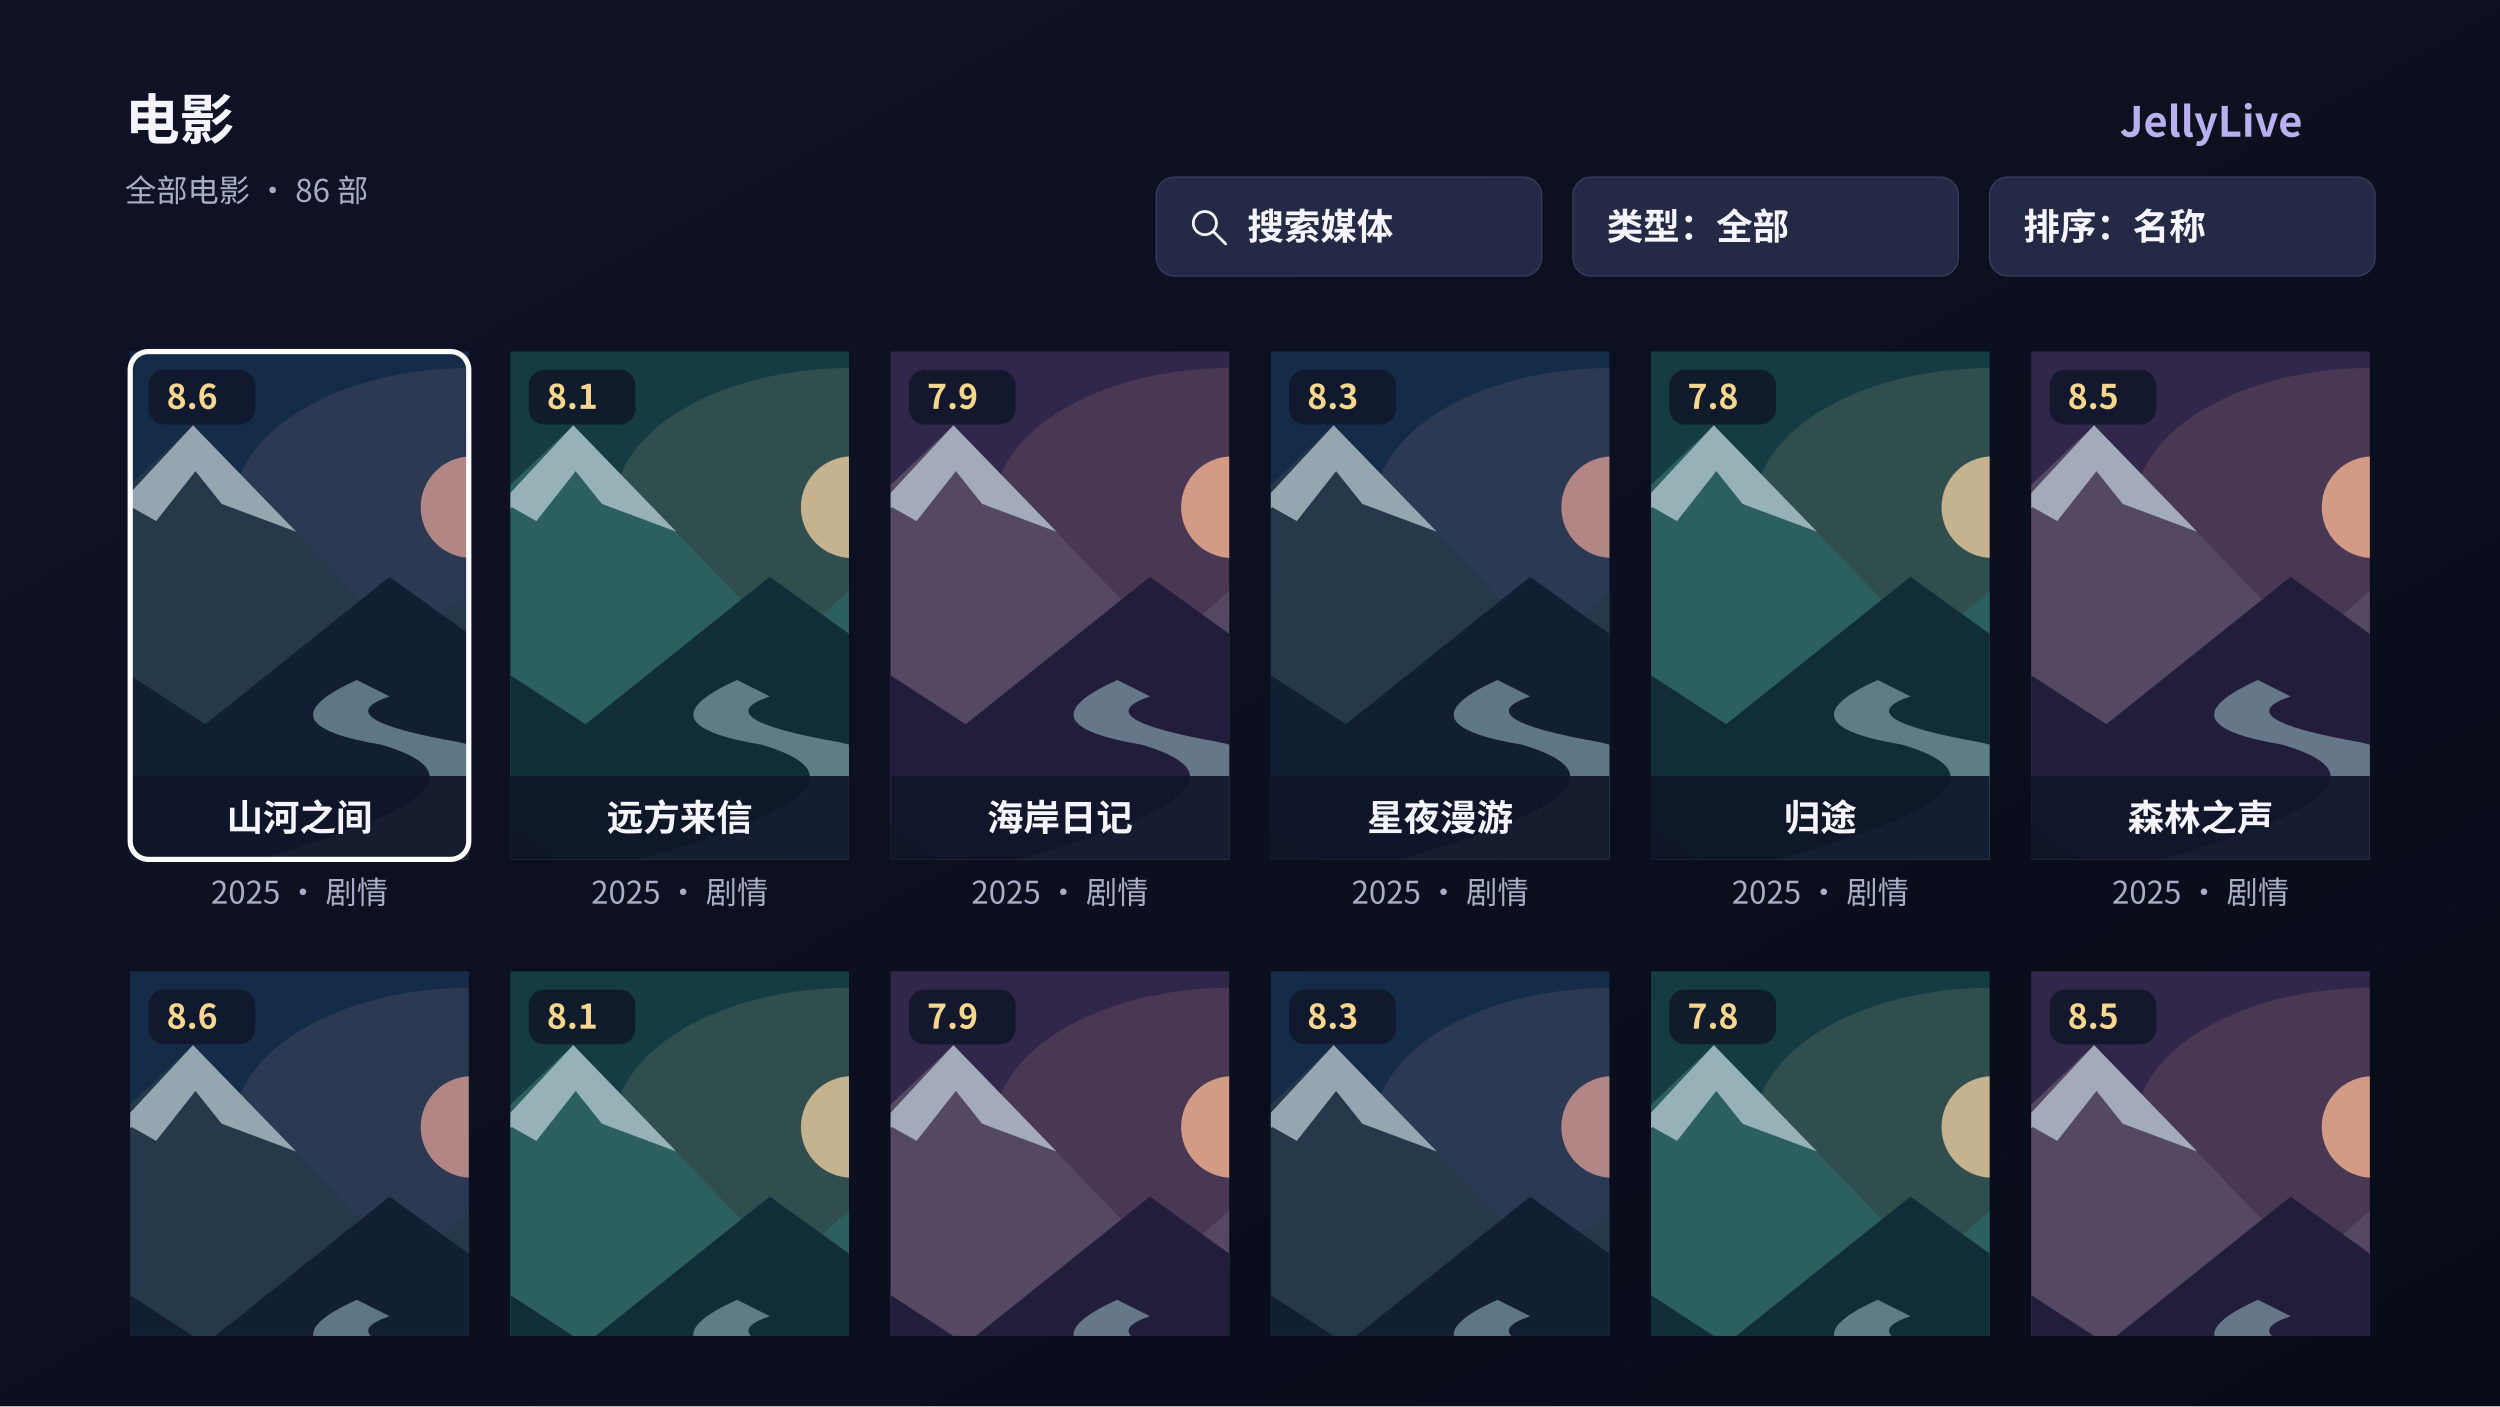
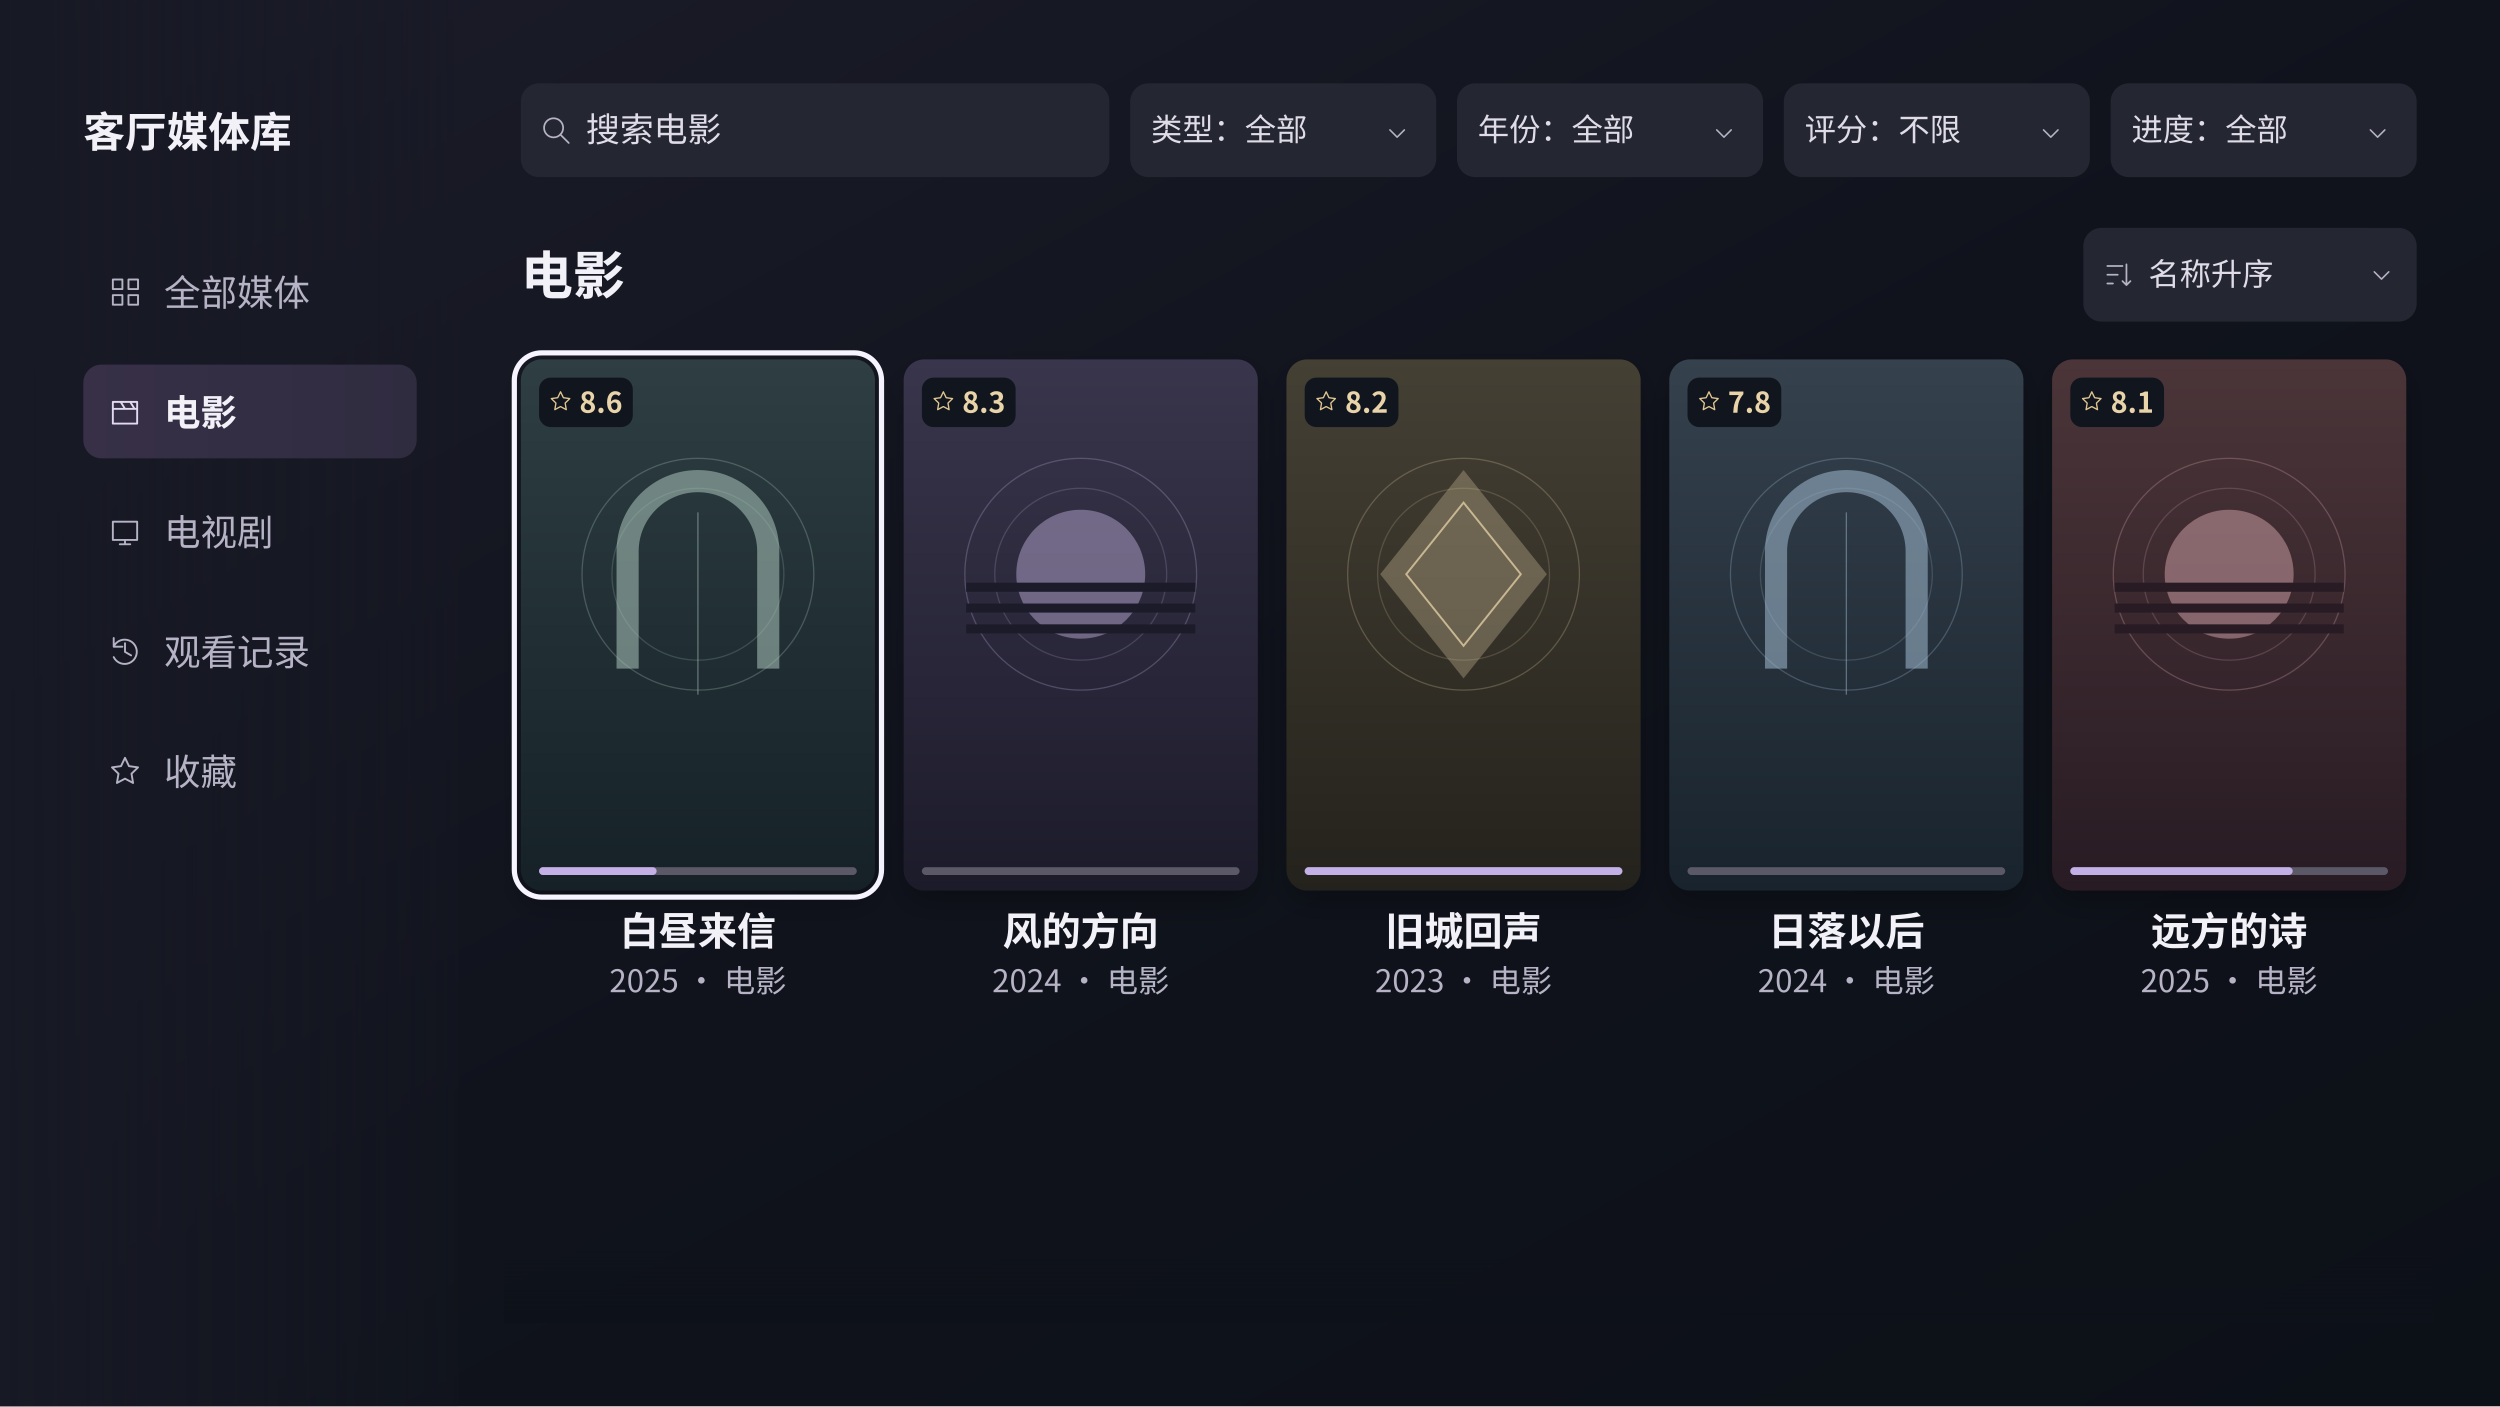
- <svg xmlns="http://www.w3.org/2000/svg" width="1920" height="1080" viewBox="0 0 1920 1080" role="img" aria-labelledby="title desc">
+ <svg xmlns="http://www.w3.org/2000/svg" width="3840" height="2160" viewBox="0 0 3840 2160" role="img" aria-labelledby="title desc">
  <defs>
-     <linearGradient id="bg" x2="1" y2="1">
-       <stop stop-color="#101326" />
-       <stop offset="1" stop-color="#080c18" />
-     </linearGradient>
-     <linearGradient id="purple" x2="1" y2="1">
-       <stop stop-color="#6652d5" />
-       <stop offset="1" stop-color="#3a327d" />
-     </linearGradient>
+     <linearGradient id="background" x2="1" y2="1">
+       <stop stop-color="#1b1c29" />
+       <stop offset=".5" stop-color="#10131c" />
+       <stop offset="1" stop-color="#0c1017" />
+     </linearGradient>
+     <linearGradient id="sidebar" x2="1" y2="0">
+       <stop stop-color="#171924" />
+       <stop offset="1" stop-color="#171924" stop-opacity=".2" />
+     </linearGradient>
+     <linearGradient id="selection">
+       <stop stop-color="#373047" />
+       <stop offset="1" stop-color="#302c40" />
+     </linearGradient>
+     <linearGradient id="bottom-fade" x2="0" y2="1">
+       <stop stop-color="#0d1119" stop-opacity="0" />
+       <stop offset="1" stop-color="#0d1119" />
+     </linearGradient>
+     <filter id="card-shadow" x="-15%" y="-10%" width="130%" height="130%" color-interpolation-filters="sRGB">
+       <feGaussianBlur in="SourceAlpha" stdDeviation="22" />
+       <feOffset dx="0" dy="20" />
+       <feComponentTransfer>
+         <feFuncA type="linear" slope=".24" />
+       </feComponentTransfer>
+       <feMerge>
+         <feMergeNode />
+         <feMergeNode in="SourceGraphic" />
+       </feMerge>
+     </filter>
+     <clipPath id="grid-viewport">
+       <rect x="774" y="526" width="2964" height="1506" />
+     </clipPath>
  </defs>
-   <g font-family="Noto Sans CJK SC, Microsoft YaHei, sans-serif">
-     <rect width="1920" height="1080" fill="url(#bg)" />
-     <text x="96" y="107" fill="#f6f5ff" font-size="42" font-weight="650">电影</text>
-     <text x="1628" y="105" fill="#b9b0ef" font-size="32" font-weight="600">JellyLive</text>
-     <text x="96" y="155" fill="#a9adc6" font-size="24" font-weight="400">全部电影 · 86 部</text>
-     <g data-role="library-toolbar">
-       <rect x="888" y="136" width="296" height="76" rx="14" fill="#242a46" stroke="#363e5d" stroke-width="1" />
-       <g transform="translate(912 158.0) scale(0.8888889)">
-         <path d="M25 15 A10 10 0 1 1 5 15 A10 10 0 1 1 25 15 M23 23 L33 33" fill="none" stroke="#f6f5ff" stroke-width="2.4" stroke-linecap="round" stroke-linejoin="round" />
-       </g>
-       <text x="958" y="184.0" fill="#f6f5ff" font-size="28" font-weight="600">搜索媒体</text>
-       <rect x="1208" y="136" width="296" height="76" rx="14" fill="#242a46" stroke="#363e5d" stroke-width="1" />
-       <text x="1234" y="184.0" fill="#f6f5ff" font-size="28" font-weight="600">类型：全部</text>
-       <rect x="1528" y="136" width="296" height="76" rx="14" fill="#242a46" stroke="#363e5d" stroke-width="1" />
-       <text x="1554" y="184.0" fill="#f6f5ff" font-size="28" font-weight="600">排序：名称</text>
-     </g>
-     <defs>
-       <clipPath id="library-scroll-viewport">
-         <rect x="96" y="262" width="1728" height="764" />
-       </clipPath>
-     </defs>
-     <g data-role="focus-following-grid" clip-path="url(#library-scroll-viewport)">
-       <svg x="100" y="270" width="260" height="390.0" viewBox="0 0 1100 620" preserveAspectRatio="xMidYMid slice">
-         <rect width="1100" height="620" fill="#152c49" />
-         <ellipse cx="760" cy="190" rx="290" ry="170" fill="#b18684" opacity=".15" />
-         <circle cx="760" cy="190" r="62" fill="#b18684" />
-         <path d="M0 365 L160 205 L230 270 L420 90 L680 360 L810 245 L1100 350 V620 H0Z" fill="#25394b" />
-         <path d="M277 244 L420 90 L546 220 L455 186 L423 146 L375 207 L345 190Z" fill="#c4d4dd" opacity=".7" />
-         <path d="M0 450 L220 315 L435 455 L660 275 L885 437 L1100 330 V620 H0Z" fill="#121f32" />
-         <path d="M620 401 Q500 455 650 480 Q820 530 500 620 H850 Q970 530 745 477 Q580 448 660 421Z" fill="#93b3bb" opacity=".6" />
-         <path d="M0 570 L180 460 L400 620 H0Z M850 620 L1000 470 L1100 520 V620Z" fill="#091624" />
-         <path d="M125 142 l12 -5 l11 5 M160 125 l9 -4 l9 4" fill="none" stroke="#dae1e7" stroke-width="2" opacity=".6" />
-       </svg>
-       <rect x="114" y="284" width="82" height="42" rx="12" fill="#101629dd" stroke="none" stroke-width="1" />
-       <text x="128" y="314" fill="#f7d68d" font-size="26" font-weight="600">8.6</text>
-       <rect x="100" y="596.0" width="260" height="64" rx="0" fill="#101629eb" stroke="none" stroke-width="1" />
-       <g data-role="poster-title" data-full-text="山河之间">
-         <text x="230.0" y="638.0" text-anchor="middle" fill="#f6f5ff" font-size="28" font-weight="600">山河之间</text>
-       </g>
-       <text x="230.0" y="694.0" text-anchor="middle" fill="#a9adc6" font-size="24" font-weight="400">2025 · 剧情</text>
-       <rect x="100" y="270" width="260" height="390.0" rx="14" fill="none" stroke="#fff" stroke-width="4" />
-       <svg x="392" y="270" width="260" height="390.0" viewBox="0 0 1100 620" preserveAspectRatio="xMidYMid slice">
-         <rect width="1100" height="620" fill="#153c42" />
-         <ellipse cx="760" cy="190" rx="290" ry="170" fill="#c5b390" opacity=".15" />
-         <circle cx="760" cy="190" r="62" fill="#c5b390" />
-         <path d="M0 365 L160 205 L230 270 L420 90 L680 360 L810 245 L1100 350 V620 H0Z" fill="#2b605e" />
-         <path d="M277 244 L420 90 L546 220 L455 186 L423 146 L375 207 L345 190Z" fill="#c4d4dd" opacity=".7" />
-         <path d="M0 450 L220 315 L435 455 L660 275 L885 437 L1100 330 V620 H0Z" fill="#112d38" />
-         <path d="M620 401 Q500 455 650 480 Q820 530 500 620 H850 Q970 530 745 477 Q580 448 660 421Z" fill="#93b3bb" opacity=".6" />
-         <path d="M0 570 L180 460 L400 620 H0Z M850 620 L1000 470 L1100 520 V620Z" fill="#091624" />
-         <path d="M125 142 l12 -5 l11 5 M160 125 l9 -4 l9 4" fill="none" stroke="#dae1e7" stroke-width="2" opacity=".6" />
-       </svg>
-       <rect x="406" y="284" width="82" height="42" rx="12" fill="#101629dd" stroke="none" stroke-width="1" />
-       <text x="420" y="314" fill="#f7d68d" font-size="26" font-weight="600">8.1</text>
-       <rect x="392" y="596.0" width="260" height="64" rx="0" fill="#101629eb" stroke="none" stroke-width="1" />
-       <g data-role="poster-title" data-full-text="远方来信">
-         <text x="522.0" y="638.0" text-anchor="middle" fill="#f6f5ff" font-size="28" font-weight="600">远方来信</text>
-       </g>
-       <text x="522.0" y="694.0" text-anchor="middle" fill="#a9adc6" font-size="24" font-weight="400">2025 · 剧情</text>
-       <svg x="684" y="270" width="260" height="390.0" viewBox="0 0 1100 620" preserveAspectRatio="xMidYMid slice">
-         <rect width="1100" height="620" fill="#30274b" />
-         <ellipse cx="760" cy="190" rx="290" ry="170" fill="#d39b86" opacity=".15" />
-         <circle cx="760" cy="190" r="62" fill="#d39b86" />
-         <path d="M0 365 L160 205 L230 270 L420 90 L680 360 L810 245 L1100 350 V620 H0Z" fill="#554863" />
-         <path d="M277 244 L420 90 L546 220 L455 186 L423 146 L375 207 L345 190Z" fill="#c4d4dd" opacity=".7" />
-         <path d="M0 450 L220 315 L435 455 L660 275 L885 437 L1100 330 V620 H0Z" fill="#211d3b" />
-         <path d="M620 401 Q500 455 650 480 Q820 530 500 620 H850 Q970 530 745 477 Q580 448 660 421Z" fill="#93b3bb" opacity=".6" />
-         <path d="M0 570 L180 460 L400 620 H0Z M850 620 L1000 470 L1100 520 V620Z" fill="#091624" />
-         <path d="M125 142 l12 -5 l11 5 M160 125 l9 -4 l9 4" fill="none" stroke="#dae1e7" stroke-width="2" opacity=".6" />
-       </svg>
-       <rect x="698" y="284" width="82" height="42" rx="12" fill="#101629dd" stroke="none" stroke-width="1" />
-       <text x="712" y="314" fill="#f7d68d" font-size="26" font-weight="600">7.9</text>
-       <rect x="684" y="596.0" width="260" height="64" rx="0" fill="#101629eb" stroke="none" stroke-width="1" />
-       <g data-role="poster-title" data-full-text="海岸日记">
-         <text x="814.0" y="638.0" text-anchor="middle" fill="#f6f5ff" font-size="28" font-weight="600">海岸日记</text>
-       </g>
-       <text x="814.0" y="694.0" text-anchor="middle" fill="#a9adc6" font-size="24" font-weight="400">2025 · 剧情</text>
-       <svg x="976" y="270" width="260" height="390.0" viewBox="0 0 1100 620" preserveAspectRatio="xMidYMid slice">
-         <rect width="1100" height="620" fill="#152c49" />
-         <ellipse cx="760" cy="190" rx="290" ry="170" fill="#b18684" opacity=".15" />
-         <circle cx="760" cy="190" r="62" fill="#b18684" />
-         <path d="M0 365 L160 205 L230 270 L420 90 L680 360 L810 245 L1100 350 V620 H0Z" fill="#25394b" />
-         <path d="M277 244 L420 90 L546 220 L455 186 L423 146 L375 207 L345 190Z" fill="#c4d4dd" opacity=".7" />
-         <path d="M0 450 L220 315 L435 455 L660 275 L885 437 L1100 330 V620 H0Z" fill="#121f32" />
-         <path d="M620 401 Q500 455 650 480 Q820 530 500 620 H850 Q970 530 745 477 Q580 448 660 421Z" fill="#93b3bb" opacity=".6" />
-         <path d="M0 570 L180 460 L400 620 H0Z M850 620 L1000 470 L1100 520 V620Z" fill="#091624" />
-         <path d="M125 142 l12 -5 l11 5 M160 125 l9 -4 l9 4" fill="none" stroke="#dae1e7" stroke-width="2" opacity=".6" />
-       </svg>
-       <rect x="990" y="284" width="82" height="42" rx="12" fill="#101629dd" stroke="none" stroke-width="1" />
-       <text x="1004" y="314" fill="#f7d68d" font-size="26" font-weight="600">8.3</text>
-       <rect x="976" y="596.0" width="260" height="64" rx="0" fill="#101629eb" stroke="none" stroke-width="1" />
-       <g data-role="poster-title" data-full-text="星夜漫游">
-         <text x="1106.0" y="638.0" text-anchor="middle" fill="#f6f5ff" font-size="28" font-weight="600">星夜漫游</text>
-       </g>
-       <text x="1106.0" y="694.0" text-anchor="middle" fill="#a9adc6" font-size="24" font-weight="400">2025 · 剧情</text>
-       <svg x="1268" y="270" width="260" height="390.0" viewBox="0 0 1100 620" preserveAspectRatio="xMidYMid slice">
-         <rect width="1100" height="620" fill="#153c42" />
-         <ellipse cx="760" cy="190" rx="290" ry="170" fill="#c5b390" opacity=".15" />
-         <circle cx="760" cy="190" r="62" fill="#c5b390" />
-         <path d="M0 365 L160 205 L230 270 L420 90 L680 360 L810 245 L1100 350 V620 H0Z" fill="#2b605e" />
-         <path d="M277 244 L420 90 L546 220 L455 186 L423 146 L375 207 L345 190Z" fill="#c4d4dd" opacity=".7" />
-         <path d="M0 450 L220 315 L435 455 L660 275 L885 437 L1100 330 V620 H0Z" fill="#112d38" />
-         <path d="M620 401 Q500 455 650 480 Q820 530 500 620 H850 Q970 530 745 477 Q580 448 660 421Z" fill="#93b3bb" opacity=".6" />
-         <path d="M0 570 L180 460 L400 620 H0Z M850 620 L1000 470 L1100 520 V620Z" fill="#091624" />
-         <path d="M125 142 l12 -5 l11 5 M160 125 l9 -4 l9 4" fill="none" stroke="#dae1e7" stroke-width="2" opacity=".6" />
-       </svg>
-       <rect x="1282" y="284" width="82" height="42" rx="12" fill="#101629dd" stroke="none" stroke-width="1" />
-       <text x="1296" y="314" fill="#f7d68d" font-size="26" font-weight="600">7.8</text>
-       <rect x="1268" y="596.0" width="260" height="64" rx="0" fill="#101629eb" stroke="none" stroke-width="1" />
-       <g data-role="poster-title" data-full-text="归途">
-         <text x="1398.0" y="638.0" text-anchor="middle" fill="#f6f5ff" font-size="28" font-weight="600">归途</text>
-       </g>
-       <text x="1398.0" y="694.0" text-anchor="middle" fill="#a9adc6" font-size="24" font-weight="400">2025 · 剧情</text>
-       <svg x="1560" y="270" width="260" height="390.0" viewBox="0 0 1100 620" preserveAspectRatio="xMidYMid slice">
-         <rect width="1100" height="620" fill="#30274b" />
-         <ellipse cx="760" cy="190" rx="290" ry="170" fill="#d39b86" opacity=".15" />
-         <circle cx="760" cy="190" r="62" fill="#d39b86" />
-         <path d="M0 365 L160 205 L230 270 L420 90 L680 360 L810 245 L1100 350 V620 H0Z" fill="#554863" />
-         <path d="M277 244 L420 90 L546 220 L455 186 L423 146 L375 207 L345 190Z" fill="#c4d4dd" opacity=".7" />
-         <path d="M0 450 L220 315 L435 455 L660 275 L885 437 L1100 330 V620 H0Z" fill="#211d3b" />
-         <path d="M620 401 Q500 455 650 480 Q820 530 500 620 H850 Q970 530 745 477 Q580 448 660 421Z" fill="#93b3bb" opacity=".6" />
-         <path d="M0 570 L180 460 L400 620 H0Z M850 620 L1000 470 L1100 520 V620Z" fill="#091624" />
-         <path d="M125 142 l12 -5 l11 5 M160 125 l9 -4 l9 4" fill="none" stroke="#dae1e7" stroke-width="2" opacity=".6" />
-       </svg>
-       <rect x="1574" y="284" width="82" height="42" rx="12" fill="#101629dd" stroke="none" stroke-width="1" />
-       <text x="1588" y="314" fill="#f7d68d" font-size="26" font-weight="600">8.5</text>
-       <rect x="1560" y="596.0" width="260" height="64" rx="0" fill="#101629eb" stroke="none" stroke-width="1" />
-       <g data-role="poster-title" data-full-text="森林之声">
-         <text x="1690.0" y="638.0" text-anchor="middle" fill="#f6f5ff" font-size="28" font-weight="600">森林之声</text>
-       </g>
-       <text x="1690.0" y="694.0" text-anchor="middle" fill="#a9adc6" font-size="24" font-weight="400">2025 · 剧情</text>
-       <svg x="100" y="746" width="260" height="390.0" viewBox="0 0 1100 620" preserveAspectRatio="xMidYMid slice">
-         <rect width="1100" height="620" fill="#152c49" />
-         <ellipse cx="760" cy="190" rx="290" ry="170" fill="#b18684" opacity=".15" />
-         <circle cx="760" cy="190" r="62" fill="#b18684" />
-         <path d="M0 365 L160 205 L230 270 L420 90 L680 360 L810 245 L1100 350 V620 H0Z" fill="#25394b" />
-         <path d="M277 244 L420 90 L546 220 L455 186 L423 146 L375 207 L345 190Z" fill="#c4d4dd" opacity=".7" />
-         <path d="M0 450 L220 315 L435 455 L660 275 L885 437 L1100 330 V620 H0Z" fill="#121f32" />
-         <path d="M620 401 Q500 455 650 480 Q820 530 500 620 H850 Q970 530 745 477 Q580 448 660 421Z" fill="#93b3bb" opacity=".6" />
-         <path d="M0 570 L180 460 L400 620 H0Z M850 620 L1000 470 L1100 520 V620Z" fill="#091624" />
-         <path d="M125 142 l12 -5 l11 5 M160 125 l9 -4 l9 4" fill="none" stroke="#dae1e7" stroke-width="2" opacity=".6" />
-       </svg>
-       <rect x="114" y="760" width="82" height="42" rx="12" fill="#101629dd" stroke="none" stroke-width="1" />
-       <text x="128" y="790" fill="#f7d68d" font-size="26" font-weight="600">8.6</text>
-       <rect x="100" y="1072.0" width="260" height="64" rx="0" fill="#101629eb" stroke="none" stroke-width="1" />
-       <g data-role="poster-title" data-full-text="山河之间">
-         <text x="230.0" y="1114.0" text-anchor="middle" fill="#f6f5ff" font-size="28" font-weight="600">山河之间</text>
-       </g>
-       <text x="230.0" y="1170.0" text-anchor="middle" fill="#a9adc6" font-size="24" font-weight="400">2025 · 剧情</text>
-       <svg x="392" y="746" width="260" height="390.0" viewBox="0 0 1100 620" preserveAspectRatio="xMidYMid slice">
-         <rect width="1100" height="620" fill="#153c42" />
-         <ellipse cx="760" cy="190" rx="290" ry="170" fill="#c5b390" opacity=".15" />
-         <circle cx="760" cy="190" r="62" fill="#c5b390" />
-         <path d="M0 365 L160 205 L230 270 L420 90 L680 360 L810 245 L1100 350 V620 H0Z" fill="#2b605e" />
-         <path d="M277 244 L420 90 L546 220 L455 186 L423 146 L375 207 L345 190Z" fill="#c4d4dd" opacity=".7" />
-         <path d="M0 450 L220 315 L435 455 L660 275 L885 437 L1100 330 V620 H0Z" fill="#112d38" />
-         <path d="M620 401 Q500 455 650 480 Q820 530 500 620 H850 Q970 530 745 477 Q580 448 660 421Z" fill="#93b3bb" opacity=".6" />
-         <path d="M0 570 L180 460 L400 620 H0Z M850 620 L1000 470 L1100 520 V620Z" fill="#091624" />
-         <path d="M125 142 l12 -5 l11 5 M160 125 l9 -4 l9 4" fill="none" stroke="#dae1e7" stroke-width="2" opacity=".6" />
-       </svg>
-       <rect x="406" y="760" width="82" height="42" rx="12" fill="#101629dd" stroke="none" stroke-width="1" />
-       <text x="420" y="790" fill="#f7d68d" font-size="26" font-weight="600">8.1</text>
-       <rect x="392" y="1072.0" width="260" height="64" rx="0" fill="#101629eb" stroke="none" stroke-width="1" />
-       <g data-role="poster-title" data-full-text="远方来信">
-         <text x="522.0" y="1114.0" text-anchor="middle" fill="#f6f5ff" font-size="28" font-weight="600">远方来信</text>
-       </g>
-       <text x="522.0" y="1170.0" text-anchor="middle" fill="#a9adc6" font-size="24" font-weight="400">2025 · 剧情</text>
-       <svg x="684" y="746" width="260" height="390.0" viewBox="0 0 1100 620" preserveAspectRatio="xMidYMid slice">
-         <rect width="1100" height="620" fill="#30274b" />
-         <ellipse cx="760" cy="190" rx="290" ry="170" fill="#d39b86" opacity=".15" />
-         <circle cx="760" cy="190" r="62" fill="#d39b86" />
-         <path d="M0 365 L160 205 L230 270 L420 90 L680 360 L810 245 L1100 350 V620 H0Z" fill="#554863" />
-         <path d="M277 244 L420 90 L546 220 L455 186 L423 146 L375 207 L345 190Z" fill="#c4d4dd" opacity=".7" />
-         <path d="M0 450 L220 315 L435 455 L660 275 L885 437 L1100 330 V620 H0Z" fill="#211d3b" />
-         <path d="M620 401 Q500 455 650 480 Q820 530 500 620 H850 Q970 530 745 477 Q580 448 660 421Z" fill="#93b3bb" opacity=".6" />
-         <path d="M0 570 L180 460 L400 620 H0Z M850 620 L1000 470 L1100 520 V620Z" fill="#091624" />
-         <path d="M125 142 l12 -5 l11 5 M160 125 l9 -4 l9 4" fill="none" stroke="#dae1e7" stroke-width="2" opacity=".6" />
-       </svg>
-       <rect x="698" y="760" width="82" height="42" rx="12" fill="#101629dd" stroke="none" stroke-width="1" />
-       <text x="712" y="790" fill="#f7d68d" font-size="26" font-weight="600">7.9</text>
-       <rect x="684" y="1072.0" width="260" height="64" rx="0" fill="#101629eb" stroke="none" stroke-width="1" />
-       <g data-role="poster-title" data-full-text="海岸日记">
-         <text x="814.0" y="1114.0" text-anchor="middle" fill="#f6f5ff" font-size="28" font-weight="600">海岸日记</text>
-       </g>
-       <text x="814.0" y="1170.0" text-anchor="middle" fill="#a9adc6" font-size="24" font-weight="400">2025 · 剧情</text>
-       <svg x="976" y="746" width="260" height="390.0" viewBox="0 0 1100 620" preserveAspectRatio="xMidYMid slice">
-         <rect width="1100" height="620" fill="#152c49" />
-         <ellipse cx="760" cy="190" rx="290" ry="170" fill="#b18684" opacity=".15" />
-         <circle cx="760" cy="190" r="62" fill="#b18684" />
-         <path d="M0 365 L160 205 L230 270 L420 90 L680 360 L810 245 L1100 350 V620 H0Z" fill="#25394b" />
-         <path d="M277 244 L420 90 L546 220 L455 186 L423 146 L375 207 L345 190Z" fill="#c4d4dd" opacity=".7" />
-         <path d="M0 450 L220 315 L435 455 L660 275 L885 437 L1100 330 V620 H0Z" fill="#121f32" />
-         <path d="M620 401 Q500 455 650 480 Q820 530 500 620 H850 Q970 530 745 477 Q580 448 660 421Z" fill="#93b3bb" opacity=".6" />
-         <path d="M0 570 L180 460 L400 620 H0Z M850 620 L1000 470 L1100 520 V620Z" fill="#091624" />
-         <path d="M125 142 l12 -5 l11 5 M160 125 l9 -4 l9 4" fill="none" stroke="#dae1e7" stroke-width="2" opacity=".6" />
-       </svg>
-       <rect x="990" y="760" width="82" height="42" rx="12" fill="#101629dd" stroke="none" stroke-width="1" />
-       <text x="1004" y="790" fill="#f7d68d" font-size="26" font-weight="600">8.3</text>
-       <rect x="976" y="1072.0" width="260" height="64" rx="0" fill="#101629eb" stroke="none" stroke-width="1" />
-       <g data-role="poster-title" data-full-text="星夜漫游">
-         <text x="1106.0" y="1114.0" text-anchor="middle" fill="#f6f5ff" font-size="28" font-weight="600">星夜漫游</text>
-       </g>
-       <text x="1106.0" y="1170.0" text-anchor="middle" fill="#a9adc6" font-size="24" font-weight="400">2025 · 剧情</text>
-       <svg x="1268" y="746" width="260" height="390.0" viewBox="0 0 1100 620" preserveAspectRatio="xMidYMid slice">
-         <rect width="1100" height="620" fill="#153c42" />
-         <ellipse cx="760" cy="190" rx="290" ry="170" fill="#c5b390" opacity=".15" />
-         <circle cx="760" cy="190" r="62" fill="#c5b390" />
-         <path d="M0 365 L160 205 L230 270 L420 90 L680 360 L810 245 L1100 350 V620 H0Z" fill="#2b605e" />
-         <path d="M277 244 L420 90 L546 220 L455 186 L423 146 L375 207 L345 190Z" fill="#c4d4dd" opacity=".7" />
-         <path d="M0 450 L220 315 L435 455 L660 275 L885 437 L1100 330 V620 H0Z" fill="#112d38" />
-         <path d="M620 401 Q500 455 650 480 Q820 530 500 620 H850 Q970 530 745 477 Q580 448 660 421Z" fill="#93b3bb" opacity=".6" />
-         <path d="M0 570 L180 460 L400 620 H0Z M850 620 L1000 470 L1100 520 V620Z" fill="#091624" />
-         <path d="M125 142 l12 -5 l11 5 M160 125 l9 -4 l9 4" fill="none" stroke="#dae1e7" stroke-width="2" opacity=".6" />
-       </svg>
-       <rect x="1282" y="760" width="82" height="42" rx="12" fill="#101629dd" stroke="none" stroke-width="1" />
-       <text x="1296" y="790" fill="#f7d68d" font-size="26" font-weight="600">7.8</text>
-       <rect x="1268" y="1072.0" width="260" height="64" rx="0" fill="#101629eb" stroke="none" stroke-width="1" />
-       <g data-role="poster-title" data-full-text="归途">
-         <text x="1398.0" y="1114.0" text-anchor="middle" fill="#f6f5ff" font-size="28" font-weight="600">归途</text>
-       </g>
-       <text x="1398.0" y="1170.0" text-anchor="middle" fill="#a9adc6" font-size="24" font-weight="400">2025 · 剧情</text>
-       <svg x="1560" y="746" width="260" height="390.0" viewBox="0 0 1100 620" preserveAspectRatio="xMidYMid slice">
-         <rect width="1100" height="620" fill="#30274b" />
-         <ellipse cx="760" cy="190" rx="290" ry="170" fill="#d39b86" opacity=".15" />
-         <circle cx="760" cy="190" r="62" fill="#d39b86" />
-         <path d="M0 365 L160 205 L230 270 L420 90 L680 360 L810 245 L1100 350 V620 H0Z" fill="#554863" />
-         <path d="M277 244 L420 90 L546 220 L455 186 L423 146 L375 207 L345 190Z" fill="#c4d4dd" opacity=".7" />
-         <path d="M0 450 L220 315 L435 455 L660 275 L885 437 L1100 330 V620 H0Z" fill="#211d3b" />
-         <path d="M620 401 Q500 455 650 480 Q820 530 500 620 H850 Q970 530 745 477 Q580 448 660 421Z" fill="#93b3bb" opacity=".6" />
-         <path d="M0 570 L180 460 L400 620 H0Z M850 620 L1000 470 L1100 520 V620Z" fill="#091624" />
-         <path d="M125 142 l12 -5 l11 5 M160 125 l9 -4 l9 4" fill="none" stroke="#dae1e7" stroke-width="2" opacity=".6" />
-       </svg>
-       <rect x="1574" y="760" width="82" height="42" rx="12" fill="#101629dd" stroke="none" stroke-width="1" />
-       <text x="1588" y="790" fill="#f7d68d" font-size="26" font-weight="600">8.5</text>
-       <rect x="1560" y="1072.0" width="260" height="64" rx="0" fill="#101629eb" stroke="none" stroke-width="1" />
-       <g data-role="poster-title" data-full-text="森林之声">
-         <text x="1690.0" y="1114.0" text-anchor="middle" fill="#f6f5ff" font-size="28" font-weight="600">森林之声</text>
-       </g>
-       <text x="1690.0" y="1170.0" text-anchor="middle" fill="#a9adc6" font-size="24" font-weight="400">2025 · 剧情</text>
-     </g>
+   <rect width="3840" height="2160" fill="url(#background)" />
+   <rect width="704" height="2160" fill="url(#sidebar)" />
+   <g font-family="Noto Sans CJK SC, sans-serif">
+     <text x="128" y="226" font-size="64" fill="#f3f1f8" font-weight="600" text-anchor="start">客厅媒体库</text>
+     <g data-role="sidebar-entry" data-focused="false">
+       <g transform="translate(168 424) scale(1.333333)">
+         <path d="M4 4h11v11H4zM22 4h11v11H22zM4 22h11v11H4zM22 22h11v11H22z" fill="none" stroke="#b5b3c5" stroke-width="2.2" stroke-linecap="round" stroke-linejoin="round" />
+       </g>
+       <text x="252" y="470" font-size="56" fill="#b5b3c5" font-weight="400" text-anchor="start">全部媒体</text>
+     </g>
+     <g data-role="sidebar-entry" data-focused="false">
+       <rect x="128" y="560" width="512" height="144" rx="28" fill="url(#selection)" stroke="none" stroke-width="2" />
+       <g transform="translate(168 608) scale(1.333333)">
+         <path d="M4 7h28v25H4zM4 15h28M13 7l5 8M24 7l5 8" fill="none" stroke="#e3daef" stroke-width="2.2" stroke-linecap="round" stroke-linejoin="round" />
+       </g>
+       <text x="252" y="654" font-size="56" fill="#f3f1f8" font-weight="600" text-anchor="start">电影</text>
+     </g>
+     <g data-role="sidebar-entry" data-focused="false">
+       <g transform="translate(168 792) scale(1.333333)">
+         <path d="M4 7h28v21H4zM12 33h12M18 28v5" fill="none" stroke="#b5b3c5" stroke-width="2.2" stroke-linecap="round" stroke-linejoin="round" />
+       </g>
+       <text x="252" y="838" font-size="56" fill="#b5b3c5" font-weight="400" text-anchor="start">电视剧</text>
+     </g>
+     <g data-role="sidebar-entry" data-focused="false">
+       <g transform="translate(168 976) scale(1.333333)">
+         <path d="M6 11a14 14 0 1 1-1 14M5 3v10h10M18 9v10l7 4" fill="none" stroke="#b5b3c5" stroke-width="2.2" stroke-linecap="round" stroke-linejoin="round" />
+       </g>
+       <text x="252" y="1022" font-size="56" fill="#b5b3c5" font-weight="400" text-anchor="start">观看记录</text>
+     </g>
+     <g data-role="sidebar-entry" data-focused="false">
+       <g transform="translate(168 1160) scale(1.333333)">
+         <path d="M18 3l4.6 9.6L33 14l-7.5 7.3L27.3 32L18 27l-9.3 5l1.8-10.7L3 14l10.4-1.4z" fill="none" stroke="#b5b3c5" stroke-width="2.2" stroke-linecap="round" stroke-linejoin="round" />
+       </g>
+       <text x="252" y="1206" font-size="56" fill="#b5b3c5" font-weight="400" text-anchor="start">收藏</text>
+     </g>
+     <g data-role="control" data-focused="false" data-disabled="false" data-label="搜索电影" opacity="1">
+       <rect x="800" y="128" width="904" height="144" rx="28" fill="#242631" stroke="none" stroke-width="2" />
+       <g transform="translate(832 178.0) scale(1.222222)">
+         <path d="M27 15a12 12 0 1 1-24 0a12 12 0 1 1 24 0M24 24l10 10" fill="none" stroke="#b5b3c5" stroke-width="2.2" stroke-linecap="round" stroke-linejoin="round" />
+       </g>
+       <text x="900" y="217.68" font-size="52" fill="#dfdce8" font-weight="500" text-anchor="start">搜索电影</text>
+     </g>
+     <g data-role="control" data-focused="false" data-disabled="false" data-label="类型：全部" opacity="1">
+       <rect x="1736" y="128" width="470" height="144" rx="28" fill="#242631" stroke="none" stroke-width="2" />
+       <text x="1768" y="216.32" font-size="48" fill="#dfdce8" font-weight="500" text-anchor="start">类型：全部</text>
+     </g>
+     <g transform="translate(2126 184) scale(1.111111)">
+       <path d="M8 14l10 10l10-10" fill="none" stroke="#b5b3c5" stroke-width="2.2" stroke-linecap="round" stroke-linejoin="round" />
+     </g>
+     <g data-role="control" data-focused="false" data-disabled="false" data-label="年份：全部" opacity="1">
+       <rect x="2238" y="128" width="470" height="144" rx="28" fill="#242631" stroke="none" stroke-width="2" />
+       <text x="2270" y="216.32" font-size="48" fill="#dfdce8" font-weight="500" text-anchor="start">年份：全部</text>
+     </g>
+     <g transform="translate(2628 184) scale(1.111111)">
+       <path d="M8 14l10 10l10-10" fill="none" stroke="#b5b3c5" stroke-width="2.2" stroke-linecap="round" stroke-linejoin="round" />
+     </g>
+     <g data-role="control" data-focused="false" data-disabled="false" data-label="评分：不限" opacity="1">
+       <rect x="2740" y="128" width="470" height="144" rx="28" fill="#242631" stroke="none" stroke-width="2" />
+       <text x="2772" y="216.32" font-size="48" fill="#dfdce8" font-weight="500" text-anchor="start">评分：不限</text>
+     </g>
+     <g transform="translate(3130 184) scale(1.111111)">
+       <path d="M8 14l10 10l10-10" fill="none" stroke="#b5b3c5" stroke-width="2.2" stroke-linecap="round" stroke-linejoin="round" />
+     </g>
+     <g data-role="control" data-focused="false" data-disabled="false" data-label="进度：全部" opacity="1">
+       <rect x="3242" y="128" width="470" height="144" rx="28" fill="#242631" stroke="none" stroke-width="2" />
+       <text x="3274" y="216.32" font-size="48" fill="#dfdce8" font-weight="500" text-anchor="start">进度：全部</text>
+     </g>
+     <g transform="translate(3632 184) scale(1.111111)">
+       <path d="M8 14l10 10l10-10" fill="none" stroke="#b5b3c5" stroke-width="2.2" stroke-linecap="round" stroke-linejoin="round" />
+     </g>
+     <text x="800" y="452" font-size="80" fill="#f3f1f8" font-weight="650" text-anchor="start">电影</text>
+     <g data-role="control" data-focused="false" data-disabled="false" data-label="名称升序" opacity="1">
+       <rect x="3200" y="350" width="512" height="144" rx="28" fill="#242631" stroke="none" stroke-width="2" />
+       <g transform="translate(3232 400.0) scale(1.222222)">
+         <path d="M4 7h19M4 18h13M4 29h7M28 5v26M23 26l5 5l5-5" fill="none" stroke="#b5b3c5" stroke-width="2.2" stroke-linecap="round" stroke-linejoin="round" />
+       </g>
+       <text x="3300" y="438.32" font-size="48" fill="#dfdce8" font-weight="500" text-anchor="start">名称升序</text>
+     </g>
+     <g transform="translate(3638 402) scale(1.111111)">
+       <path d="M8 14l10 10l10-10" fill="none" stroke="#b5b3c5" stroke-width="2.2" stroke-linecap="round" stroke-linejoin="round" />
+     </g>
+     <g clip-path="url(#grid-viewport)" data-role="focus-following-grid">
+       <g data-role="media-card" data-focused="true">
+         <defs>
+           <linearGradient id="art-0" x2="0" y2="1">
+             <stop stop-color="#2e3e43" />
+             <stop offset="1" stop-color="#152126" />
+           </linearGradient>
+           <clipPath id="clip-0">
+             <rect x="800" y="552" width="544" height="816" rx="32" fill="white" stroke="none" stroke-width="2" />
+           </clipPath>
+         </defs>
+         <g filter="url(#card-shadow)">
+           <rect x="800" y="552" width="544" height="816" rx="32" fill="url(#art-0)" stroke="none" stroke-width="2" />
+         </g>
+         <g clip-path="url(#clip-0)">
+           <circle cx="1072" cy="882" r="178" fill="none" stroke="#a4bdb4" stroke-width="2" opacity=".3" />
+           <circle cx="1072" cy="882" r="132" fill="none" stroke="#a4bdb4" stroke-width="2" opacity=".22" />
+           <path d="M964 1027V847a108 108 0 0 1 216 0v180" fill="none" stroke="#a4bdb4" stroke-width="34" opacity=".58" />
+           <path d="M1072 787v280" stroke="#a4bdb4" stroke-width="2" opacity=".5" />
+         </g>
+         <rect x="828" y="580" width="144" height="76" rx="18" fill="#11151e" stroke="none" stroke-width="2" />
+         <g transform="translate(844 599) scale(0.9444444)">
+           <path d="M18 3l4.6 9.6L33 14l-7.5 7.3L27.3 32L18 27l-9.3 5l1.8-10.7L3 14l10.4-1.4z" fill="none" stroke="#e0c790" stroke-width="2.2" stroke-linecap="round" stroke-linejoin="round" />
+         </g>
+         <text x="890" y="634" font-size="44" fill="#e9d4a9" font-weight="600" text-anchor="start">8.6</text>
+         <g data-role="watch-progress" data-progress="0.37">
+           <rect x="828" y="1332" width="488" height="12" rx="6" fill="#5b5968" stroke="none" stroke-width="2" />
+           <rect x="828" y="1332" width="180.56" height="12" rx="6" fill="#c3b0e7" stroke="none" stroke-width="2" />
+         </g>
+         <rect x="790" y="542" width="564" height="836" rx="42" fill="none" stroke="#f6f4ff" stroke-width="8" />
+         <g data-role="card-caption">
+           <text x="1072" y="1452" font-size="60" fill="#f3f1f8" font-weight="600" text-anchor="middle">白昼来信</text>
+           <text x="1072" y="1524" font-size="48" fill="#b5b3c5" font-weight="400" text-anchor="middle">2025 · 电影</text>
+         </g>
+       </g>
+       <g data-role="media-card" data-focused="false">
+         <defs>
+           <linearGradient id="art-1" x2="0" y2="1">
+             <stop stop-color="#39354c" />
+             <stop offset="1" stop-color="#1c1b2a" />
+           </linearGradient>
+           <clipPath id="clip-1">
+             <rect x="1388" y="552" width="544" height="816" rx="32" fill="white" stroke="none" stroke-width="2" />
+           </clipPath>
+         </defs>
+         <g filter="url(#card-shadow)">
+           <rect x="1388" y="552" width="544" height="816" rx="32" fill="url(#art-1)" stroke="none" stroke-width="2" />
+         </g>
+         <g clip-path="url(#clip-1)">
+           <circle cx="1660" cy="882" r="178" fill="none" stroke="#b4a5ce" stroke-width="2" opacity=".3" />
+           <circle cx="1660" cy="882" r="132" fill="none" stroke="#b4a5ce" stroke-width="2" opacity=".22" />
+           <circle cx="1660" cy="882" r="99" fill="#b4a5ce" opacity=".5" />
+           <path d="M1484 902h352M1484 934h352M1484 966h352" stroke="#1c1b2a" stroke-width="14" />
+         </g>
+         <rect x="1416" y="580" width="144" height="76" rx="18" fill="#11151e" stroke="none" stroke-width="2" />
+         <g transform="translate(1432 599) scale(0.9444444)">
+           <path d="M18 3l4.6 9.6L33 14l-7.5 7.3L27.3 32L18 27l-9.3 5l1.8-10.7L3 14l10.4-1.4z" fill="none" stroke="#e0c790" stroke-width="2.2" stroke-linecap="round" stroke-linejoin="round" />
+         </g>
+         <text x="1478" y="634" font-size="44" fill="#e9d4a9" font-weight="600" text-anchor="start">8.3</text>
+         <g data-role="watch-progress" data-progress="0">
+           <rect x="1416" y="1332" width="488" height="12" rx="6" fill="#5b5968" stroke="none" stroke-width="2" />
+         </g>
+         <g data-role="card-caption">
+           <text x="1660" y="1452" font-size="60" fill="#f3f1f8" font-weight="600" text-anchor="middle">风的方向</text>
+           <text x="1660" y="1524" font-size="48" fill="#b5b3c5" font-weight="400" text-anchor="middle">2024 · 电影</text>
+         </g>
+       </g>
+       <g data-role="media-card" data-focused="false">
+         <defs>
+           <linearGradient id="art-2" x2="0" y2="1">
+             <stop stop-color="#454034" />
+             <stop offset="1" stop-color="#24221c" />
+           </linearGradient>
+           <clipPath id="clip-2">
+             <rect x="1976" y="552" width="544" height="816" rx="32" fill="white" stroke="none" stroke-width="2" />
+           </clipPath>
+         </defs>
+         <g filter="url(#card-shadow)">
+           <rect x="1976" y="552" width="544" height="816" rx="32" fill="url(#art-2)" stroke="none" stroke-width="2" />
+         </g>
+         <g clip-path="url(#clip-2)">
+           <circle cx="2248" cy="882" r="178" fill="none" stroke="#c8b792" stroke-width="2" opacity=".3" />
+           <circle cx="2248" cy="882" r="132" fill="none" stroke="#c8b792" stroke-width="2" opacity=".22" />
+           <path d="M2248 722l128 160l-128 160l-128-160z" fill="#c8b792" opacity=".36" />
+           <path d="M2248 772l88 110l-88 110l-88-110z" fill="none" stroke="#c8b792" stroke-width="3" />
+         </g>
+         <rect x="2004" y="580" width="144" height="76" rx="18" fill="#11151e" stroke="none" stroke-width="2" />
+         <g transform="translate(2020 599) scale(0.9444444)">
+           <path d="M18 3l4.6 9.6L33 14l-7.5 7.3L27.3 32L18 27l-9.3 5l1.8-10.7L3 14l10.4-1.4z" fill="none" stroke="#e0c790" stroke-width="2.2" stroke-linecap="round" stroke-linejoin="round" />
+         </g>
+         <text x="2066" y="634" font-size="44" fill="#e9d4a9" font-weight="600" text-anchor="start">8.2</text>
+         <g data-role="watch-progress" data-progress="1">
+           <rect x="2004" y="1332" width="488" height="12" rx="6" fill="#5b5968" stroke="none" stroke-width="2" />
+           <rect x="2004" y="1332" width="488" height="12" rx="6" fill="#c3b0e7" stroke="none" stroke-width="2" />
+         </g>
+         <g data-role="card-caption">
+           <text x="2248" y="1452" font-size="60" fill="#f3f1f8" font-weight="600" text-anchor="middle">旧城回声</text>
+           <text x="2248" y="1524" font-size="48" fill="#b5b3c5" font-weight="400" text-anchor="middle">2023 · 电影</text>
+         </g>
+       </g>
+       <g data-role="media-card" data-focused="false">
+         <defs>
+           <linearGradient id="art-3" x2="0" y2="1">
+             <stop stop-color="#35414d" />
+             <stop offset="1" stop-color="#18232d" />
+           </linearGradient>
+           <clipPath id="clip-3">
+             <rect x="2564" y="552" width="544" height="816" rx="32" fill="white" stroke="none" stroke-width="2" />
+           </clipPath>
+         </defs>
+         <g filter="url(#card-shadow)">
+           <rect x="2564" y="552" width="544" height="816" rx="32" fill="url(#art-3)" stroke="none" stroke-width="2" />
+         </g>
+         <g clip-path="url(#clip-3)">
+           <circle cx="2836" cy="882" r="178" fill="none" stroke="#99b4c8" stroke-width="2" opacity=".3" />
+           <circle cx="2836" cy="882" r="132" fill="none" stroke="#99b4c8" stroke-width="2" opacity=".22" />
+           <path d="M2728 1027V847a108 108 0 0 1 216 0v180" fill="none" stroke="#99b4c8" stroke-width="34" opacity=".58" />
+           <path d="M2836 787v280" stroke="#99b4c8" stroke-width="2" opacity=".5" />
+         </g>
+         <rect x="2592" y="580" width="144" height="76" rx="18" fill="#11151e" stroke="none" stroke-width="2" />
+         <g transform="translate(2608 599) scale(0.9444444)">
+           <path d="M18 3l4.6 9.6L33 14l-7.5 7.3L27.3 32L18 27l-9.3 5l1.8-10.7L3 14l10.4-1.4z" fill="none" stroke="#e0c790" stroke-width="2.2" stroke-linecap="round" stroke-linejoin="round" />
+         </g>
+         <text x="2654" y="634" font-size="44" fill="#e9d4a9" font-weight="600" text-anchor="start">7.8</text>
+         <g data-role="watch-progress" data-progress="0">
+           <rect x="2592" y="1332" width="488" height="12" rx="6" fill="#5b5968" stroke="none" stroke-width="2" />
+         </g>
+         <g data-role="card-caption">
+           <text x="2836" y="1452" font-size="60" fill="#f3f1f8" font-weight="600" text-anchor="middle">日落以后</text>
+           <text x="2836" y="1524" font-size="48" fill="#b5b3c5" font-weight="400" text-anchor="middle">2024 · 电影</text>
+         </g>
+       </g>
+       <g data-role="media-card" data-focused="false">
+         <defs>
+           <linearGradient id="art-4" x2="0" y2="1">
+             <stop stop-color="#4b3539" />
+             <stop offset="1" stop-color="#281b23" />
+           </linearGradient>
+           <clipPath id="clip-4">
+             <rect x="3152" y="552" width="544" height="816" rx="32" fill="white" stroke="none" stroke-width="2" />
+           </clipPath>
+         </defs>
+         <g filter="url(#card-shadow)">
+           <rect x="3152" y="552" width="544" height="816" rx="32" fill="url(#art-4)" stroke="none" stroke-width="2" />
+         </g>
+         <g clip-path="url(#clip-4)">
+           <circle cx="3424" cy="882" r="178" fill="none" stroke="#d2a3a9" stroke-width="2" opacity=".3" />
+           <circle cx="3424" cy="882" r="132" fill="none" stroke="#d2a3a9" stroke-width="2" opacity=".22" />
+           <circle cx="3424" cy="882" r="99" fill="#d2a3a9" opacity=".5" />
+           <path d="M3248 902h352M3248 934h352M3248 966h352" stroke="#281b23" stroke-width="14" />
+         </g>
+         <rect x="3180" y="580" width="144" height="76" rx="18" fill="#11151e" stroke="none" stroke-width="2" />
+         <g transform="translate(3196 599) scale(0.9444444)">
+           <path d="M18 3l4.6 9.6L33 14l-7.5 7.3L27.3 32L18 27l-9.3 5l1.8-10.7L3 14l10.4-1.4z" fill="none" stroke="#e0c790" stroke-width="2.2" stroke-linecap="round" stroke-linejoin="round" />
+         </g>
+         <text x="3242" y="634" font-size="44" fill="#e9d4a9" font-weight="600" text-anchor="start">8.1</text>
+         <g data-role="watch-progress" data-progress="0.7">
+           <rect x="3180" y="1332" width="488" height="12" rx="6" fill="#5b5968" stroke="none" stroke-width="2" />
+           <rect x="3180" y="1332" width="341.6" height="12" rx="6" fill="#c3b0e7" stroke="none" stroke-width="2" />
+         </g>
+         <g data-role="card-caption">
+           <text x="3424" y="1452" font-size="60" fill="#f3f1f8" font-weight="600" text-anchor="middle">远方的诗</text>
+           <text x="3424" y="1524" font-size="48" fill="#b5b3c5" font-weight="400" text-anchor="middle">2025 · 电影</text>
+         </g>
+       </g>
+     </g>
+     <rect x="774" y="1920" width="2964" height="112" rx="0" fill="url(#bottom-fade)" stroke="none" stroke-width="2" />
  </g>
</svg>
